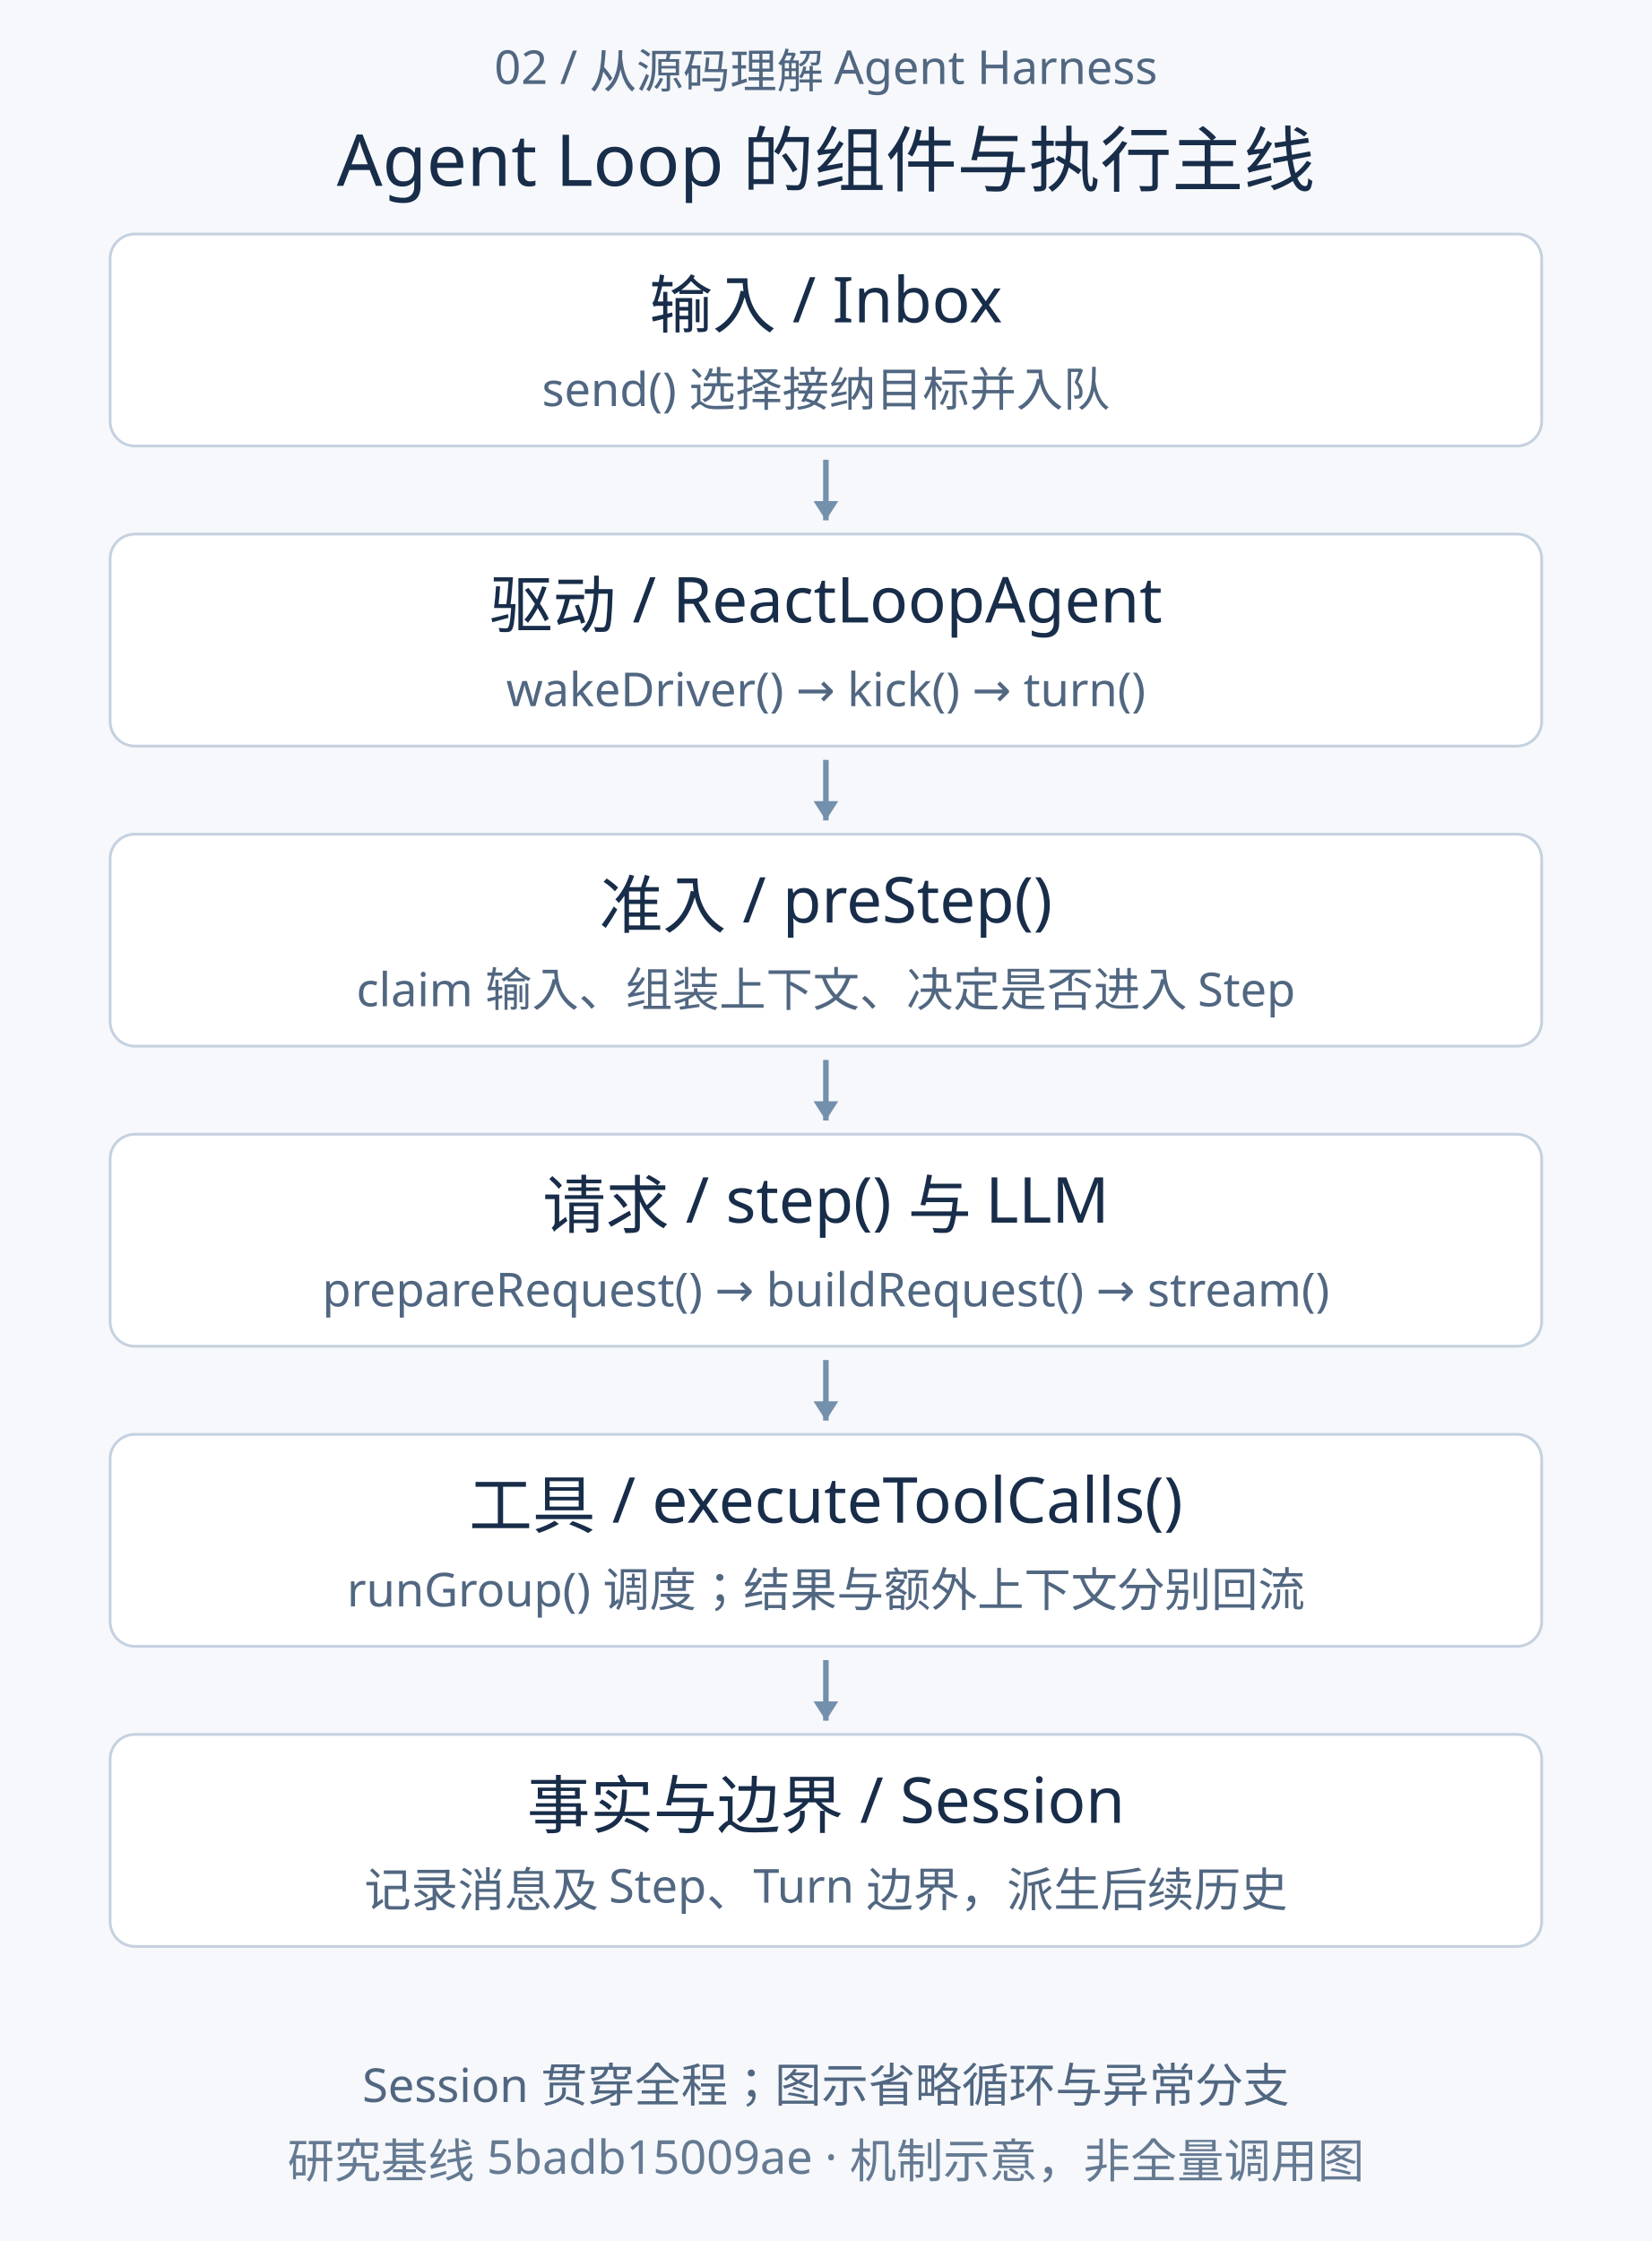
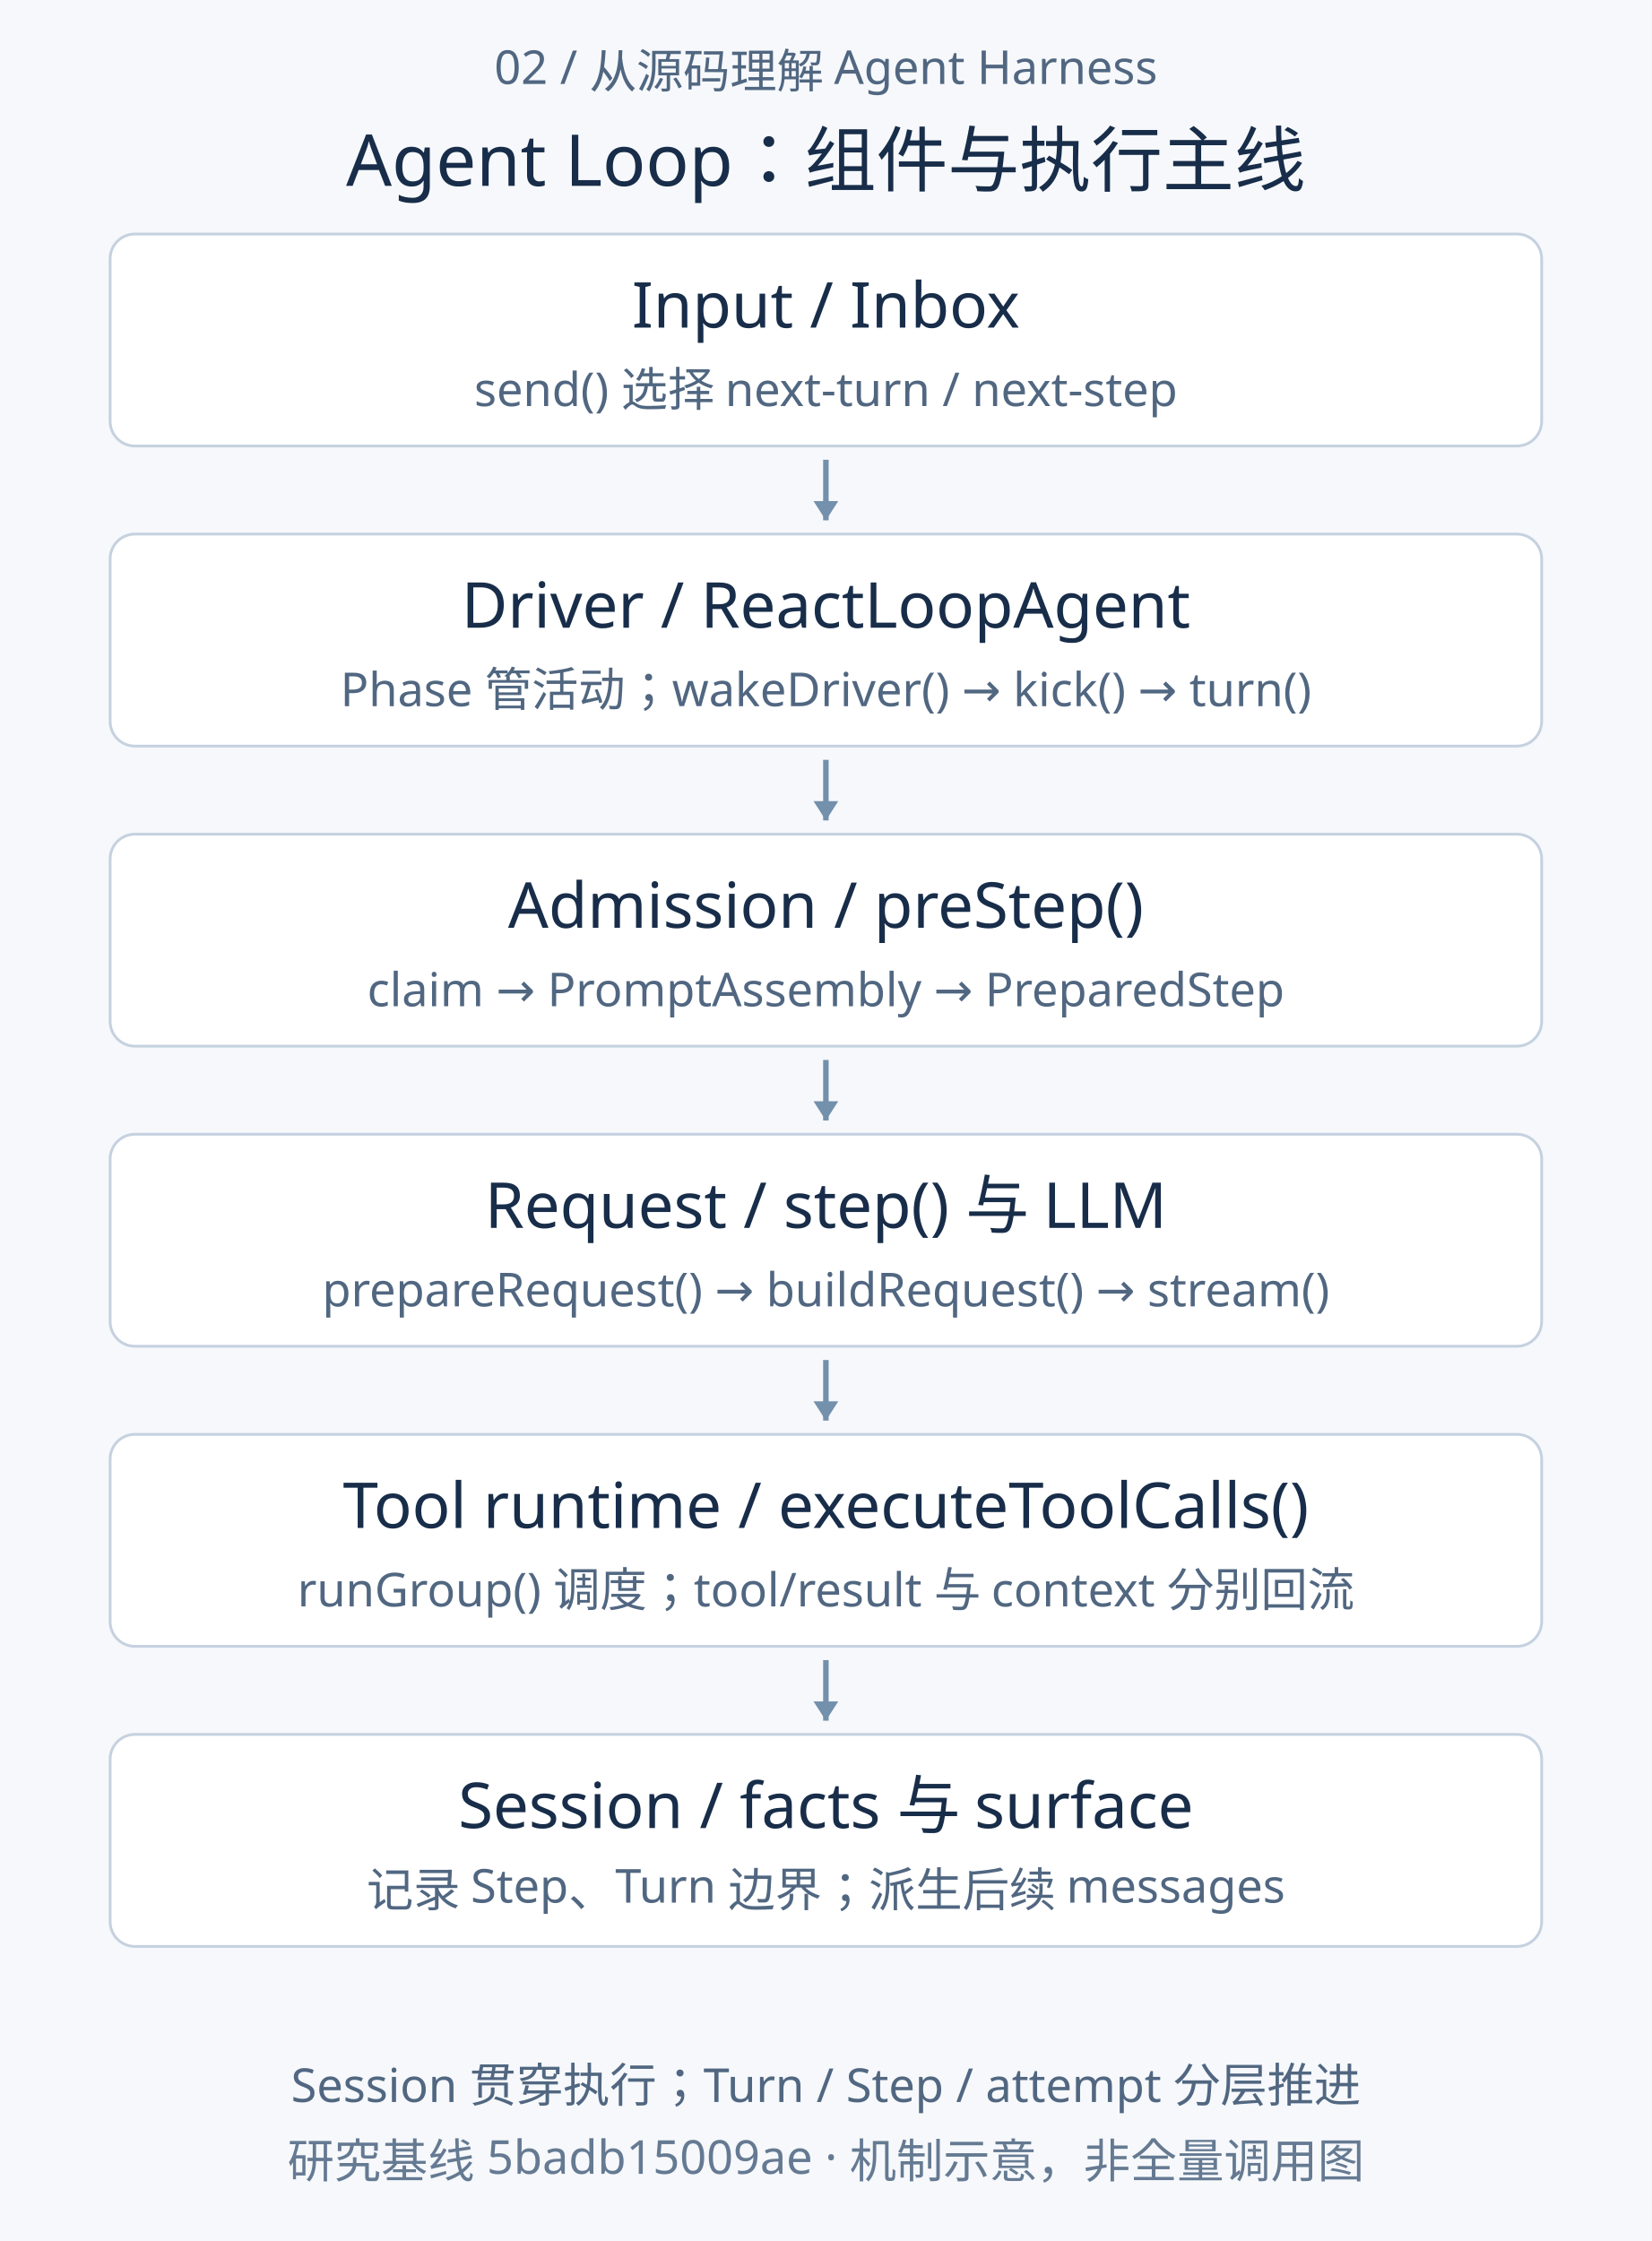
<svg xmlns="http://www.w3.org/2000/svg" width="1200" height="1628" viewBox="0 0 1200 1628">
  <rect width="100%" height="100%" fill="#f6f8fb" />
  <text x="600" y="61" text-anchor="middle" font-family="Heiti SC, PingFang SC, sans-serif" font-size="34" fill="#516781">02 / 从源码理解 Agent Harness</text>
-   <text x="600" y="135" text-anchor="middle" font-family="Heiti SC, PingFang SC, sans-serif" font-size="52" fill="#182d49">Agent Loop 的组件与执行主线</text>
+   <text x="600" y="135" text-anchor="middle" font-family="Heiti SC, PingFang SC, sans-serif" font-size="52" fill="#182d49">Agent Loop：组件与执行主线</text>
  <rect x="80" y="170" width="1040" height="154" rx="18" fill="white" stroke="#c5d1df" stroke-width="2" />
-   <text x="600.0" y="238" text-anchor="middle" font-family="Heiti SC, PingFang SC, sans-serif" font-size="46" fill="#182d49">输入 / Inbox</text>
-   <text x="600.0" y="295" text-anchor="middle" font-family="Heiti SC, PingFang SC, sans-serif" font-size="34" fill="#516781">send() 选择接纳目标并入队</text>
+   <text x="600.0" y="238" text-anchor="middle" font-family="Heiti SC, PingFang SC, sans-serif" font-size="46" fill="#182d49">Input / Inbox</text>
+   <text x="600.0" y="295" text-anchor="middle" font-family="Heiti SC, PingFang SC, sans-serif" font-size="34" fill="#516781">send() 选择 next-turn / next-step</text>
  <line x1="600" y1="334" x2="600" y2="378" stroke="#7390ac" stroke-width="4" />
  <polygon points="600,378 591,364 609,364" fill="#7390ac" />
  <rect x="80" y="388" width="1040" height="154" rx="18" fill="white" stroke="#c5d1df" stroke-width="2" />
-   <text x="600.0" y="456" text-anchor="middle" font-family="Heiti SC, PingFang SC, sans-serif" font-size="46" fill="#182d49">驱动 / ReactLoopAgent</text>
-   <text x="600.0" y="513" text-anchor="middle" font-family="Heiti SC, PingFang SC, sans-serif" font-size="34" fill="#516781">wakeDriver() → kick() → turn()</text>
+   <text x="600.0" y="456" text-anchor="middle" font-family="Heiti SC, PingFang SC, sans-serif" font-size="46" fill="#182d49">Driver / ReactLoopAgent</text>
+   <text x="600.0" y="513" text-anchor="middle" font-family="Heiti SC, PingFang SC, sans-serif" font-size="34" fill="#516781">Phase 管活动；wakeDriver() → kick() → turn()</text>
  <line x1="600" y1="552" x2="600" y2="596" stroke="#7390ac" stroke-width="4" />
  <polygon points="600,596 591,582 609,582" fill="#7390ac" />
  <rect x="80" y="606" width="1040" height="154" rx="18" fill="white" stroke="#c5d1df" stroke-width="2" />
-   <text x="600.0" y="674" text-anchor="middle" font-family="Heiti SC, PingFang SC, sans-serif" font-size="46" fill="#182d49">准入 / preStep()</text>
-   <text x="600.0" y="731" text-anchor="middle" font-family="Heiti SC, PingFang SC, sans-serif" font-size="34" fill="#516781">claim 输入、组装上下文、决定是否进入 Step</text>
+   <text x="600.0" y="674" text-anchor="middle" font-family="Heiti SC, PingFang SC, sans-serif" font-size="46" fill="#182d49">Admission / preStep()</text>
+   <text x="600.0" y="731" text-anchor="middle" font-family="Heiti SC, PingFang SC, sans-serif" font-size="34" fill="#516781">claim → PromptAssembly → PreparedStep</text>
  <line x1="600" y1="770" x2="600" y2="814" stroke="#7390ac" stroke-width="4" />
  <polygon points="600,814 591,800 609,800" fill="#7390ac" />
  <rect x="80" y="824" width="1040" height="154" rx="18" fill="white" stroke="#c5d1df" stroke-width="2" />
-   <text x="600.0" y="892" text-anchor="middle" font-family="Heiti SC, PingFang SC, sans-serif" font-size="46" fill="#182d49">请求 / step() 与 LLM</text>
+   <text x="600.0" y="892" text-anchor="middle" font-family="Heiti SC, PingFang SC, sans-serif" font-size="46" fill="#182d49">Request / step() 与 LLM</text>
  <text x="600.0" y="949" text-anchor="middle" font-family="Heiti SC, PingFang SC, sans-serif" font-size="34" fill="#516781">prepareRequest() → buildRequest() → stream()</text>
  <line x1="600" y1="988" x2="600" y2="1032" stroke="#7390ac" stroke-width="4" />
  <polygon points="600,1032 591,1018 609,1018" fill="#7390ac" />
  <rect x="80" y="1042" width="1040" height="154" rx="18" fill="white" stroke="#c5d1df" stroke-width="2" />
-   <text x="600.0" y="1110" text-anchor="middle" font-family="Heiti SC, PingFang SC, sans-serif" font-size="46" fill="#182d49">工具 / executeToolCalls()</text>
-   <text x="600.0" y="1167" text-anchor="middle" font-family="Heiti SC, PingFang SC, sans-serif" font-size="34" fill="#516781">runGroup() 调度；结果与额外上下文分别回流</text>
+   <text x="600.0" y="1110" text-anchor="middle" font-family="Heiti SC, PingFang SC, sans-serif" font-size="46" fill="#182d49">Tool runtime / executeToolCalls()</text>
+   <text x="600.0" y="1167" text-anchor="middle" font-family="Heiti SC, PingFang SC, sans-serif" font-size="34" fill="#516781">runGroup() 调度；tool/result 与 context 分别回流</text>
  <line x1="600" y1="1206" x2="600" y2="1250" stroke="#7390ac" stroke-width="4" />
  <polygon points="600,1250 591,1236 609,1236" fill="#7390ac" />
  <rect x="80" y="1260" width="1040" height="154" rx="18" fill="white" stroke="#c5d1df" stroke-width="2" />
-   <text x="600.0" y="1328" text-anchor="middle" font-family="Heiti SC, PingFang SC, sans-serif" font-size="46" fill="#182d49">事实与边界 / Session</text>
-   <text x="600.0" y="1385" text-anchor="middle" font-family="Heiti SC, PingFang SC, sans-serif" font-size="34" fill="#516781">记录消息及 Step、Turn 边界，派生后续历史</text>
-   <text x="600" y="1527" text-anchor="middle" font-family="Heiti SC, PingFang SC, sans-serif" font-size="34" fill="#516781">Session 贯穿全程；图示省略循环与异常分支</text>
+   <text x="600.0" y="1328" text-anchor="middle" font-family="Heiti SC, PingFang SC, sans-serif" font-size="46" fill="#182d49">Session / facts 与 surface</text>
+   <text x="600.0" y="1385" text-anchor="middle" font-family="Heiti SC, PingFang SC, sans-serif" font-size="34" fill="#516781">记录 Step、Turn 边界；派生后续 messages</text>
+   <text x="600" y="1527" text-anchor="middle" font-family="Heiti SC, PingFang SC, sans-serif" font-size="34" fill="#516781">Session 贯穿执行；Turn / Step / attempt 分层推进</text>
  <text x="600" y="1582" text-anchor="middle" font-family="Heiti SC, PingFang SC, sans-serif" font-size="34" fill="#657a92">研究基线 5badb15009ae · 机制示意，非全量调用图</text>
</svg>
